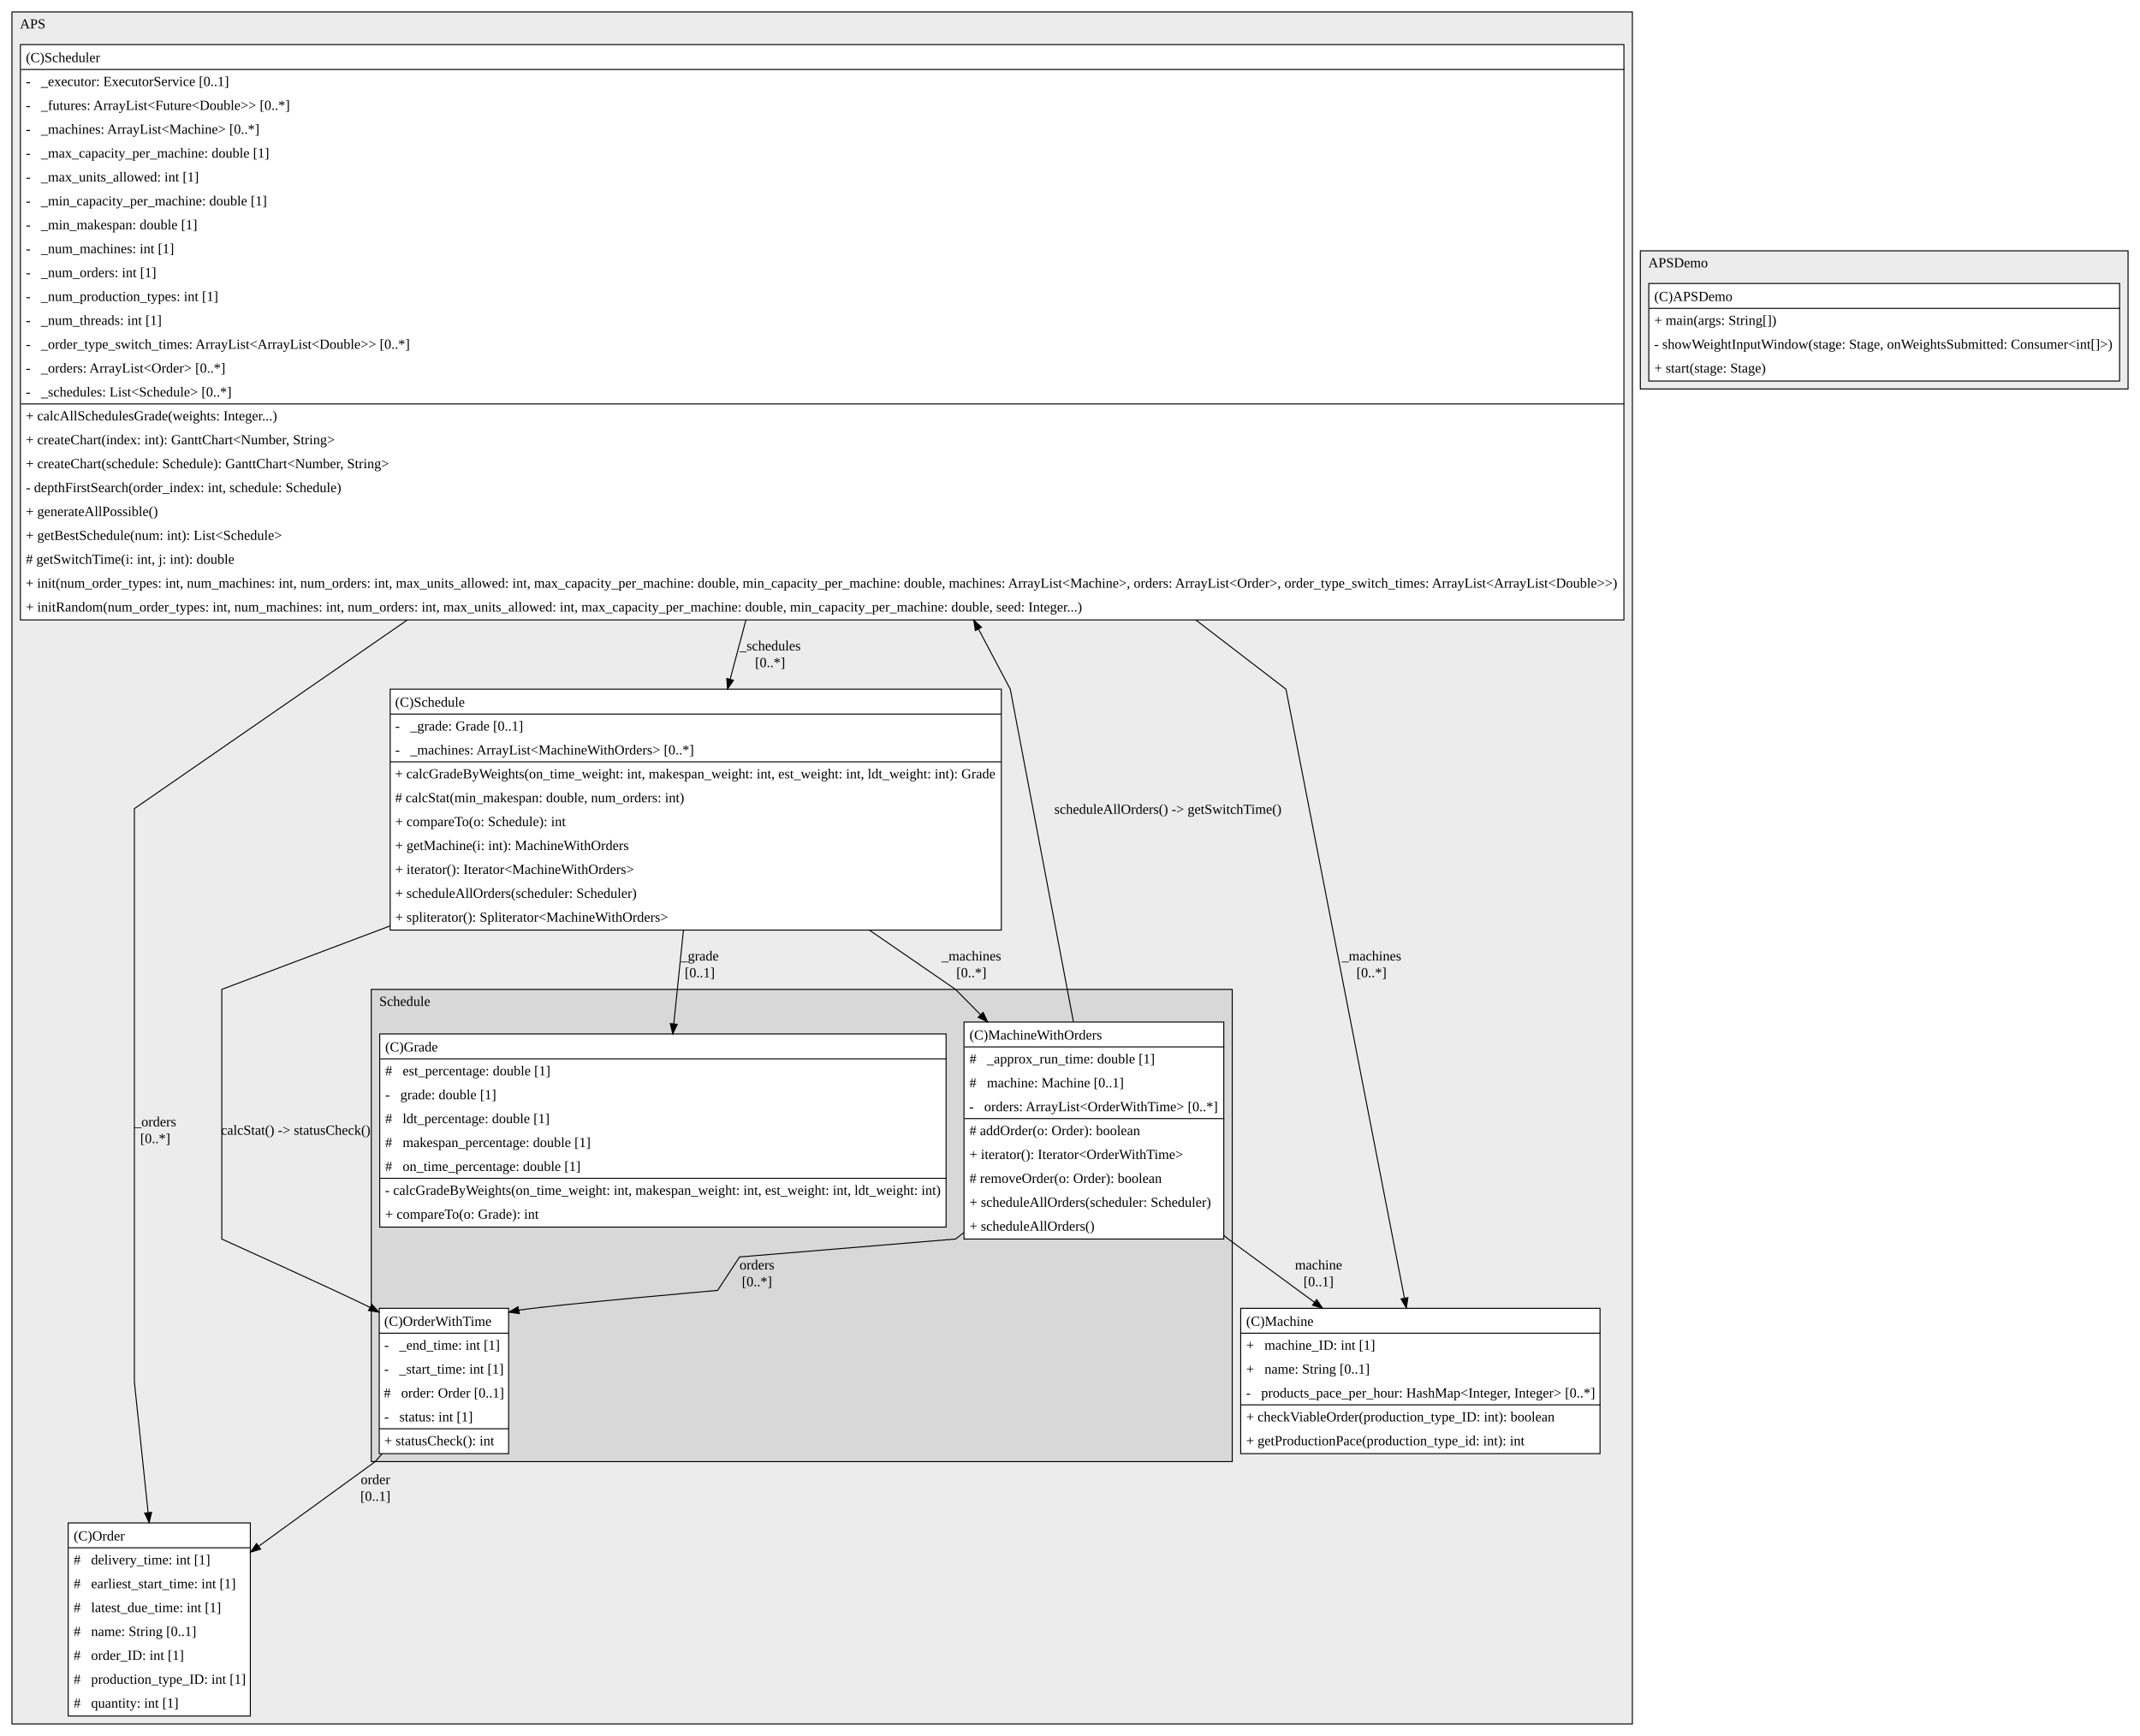
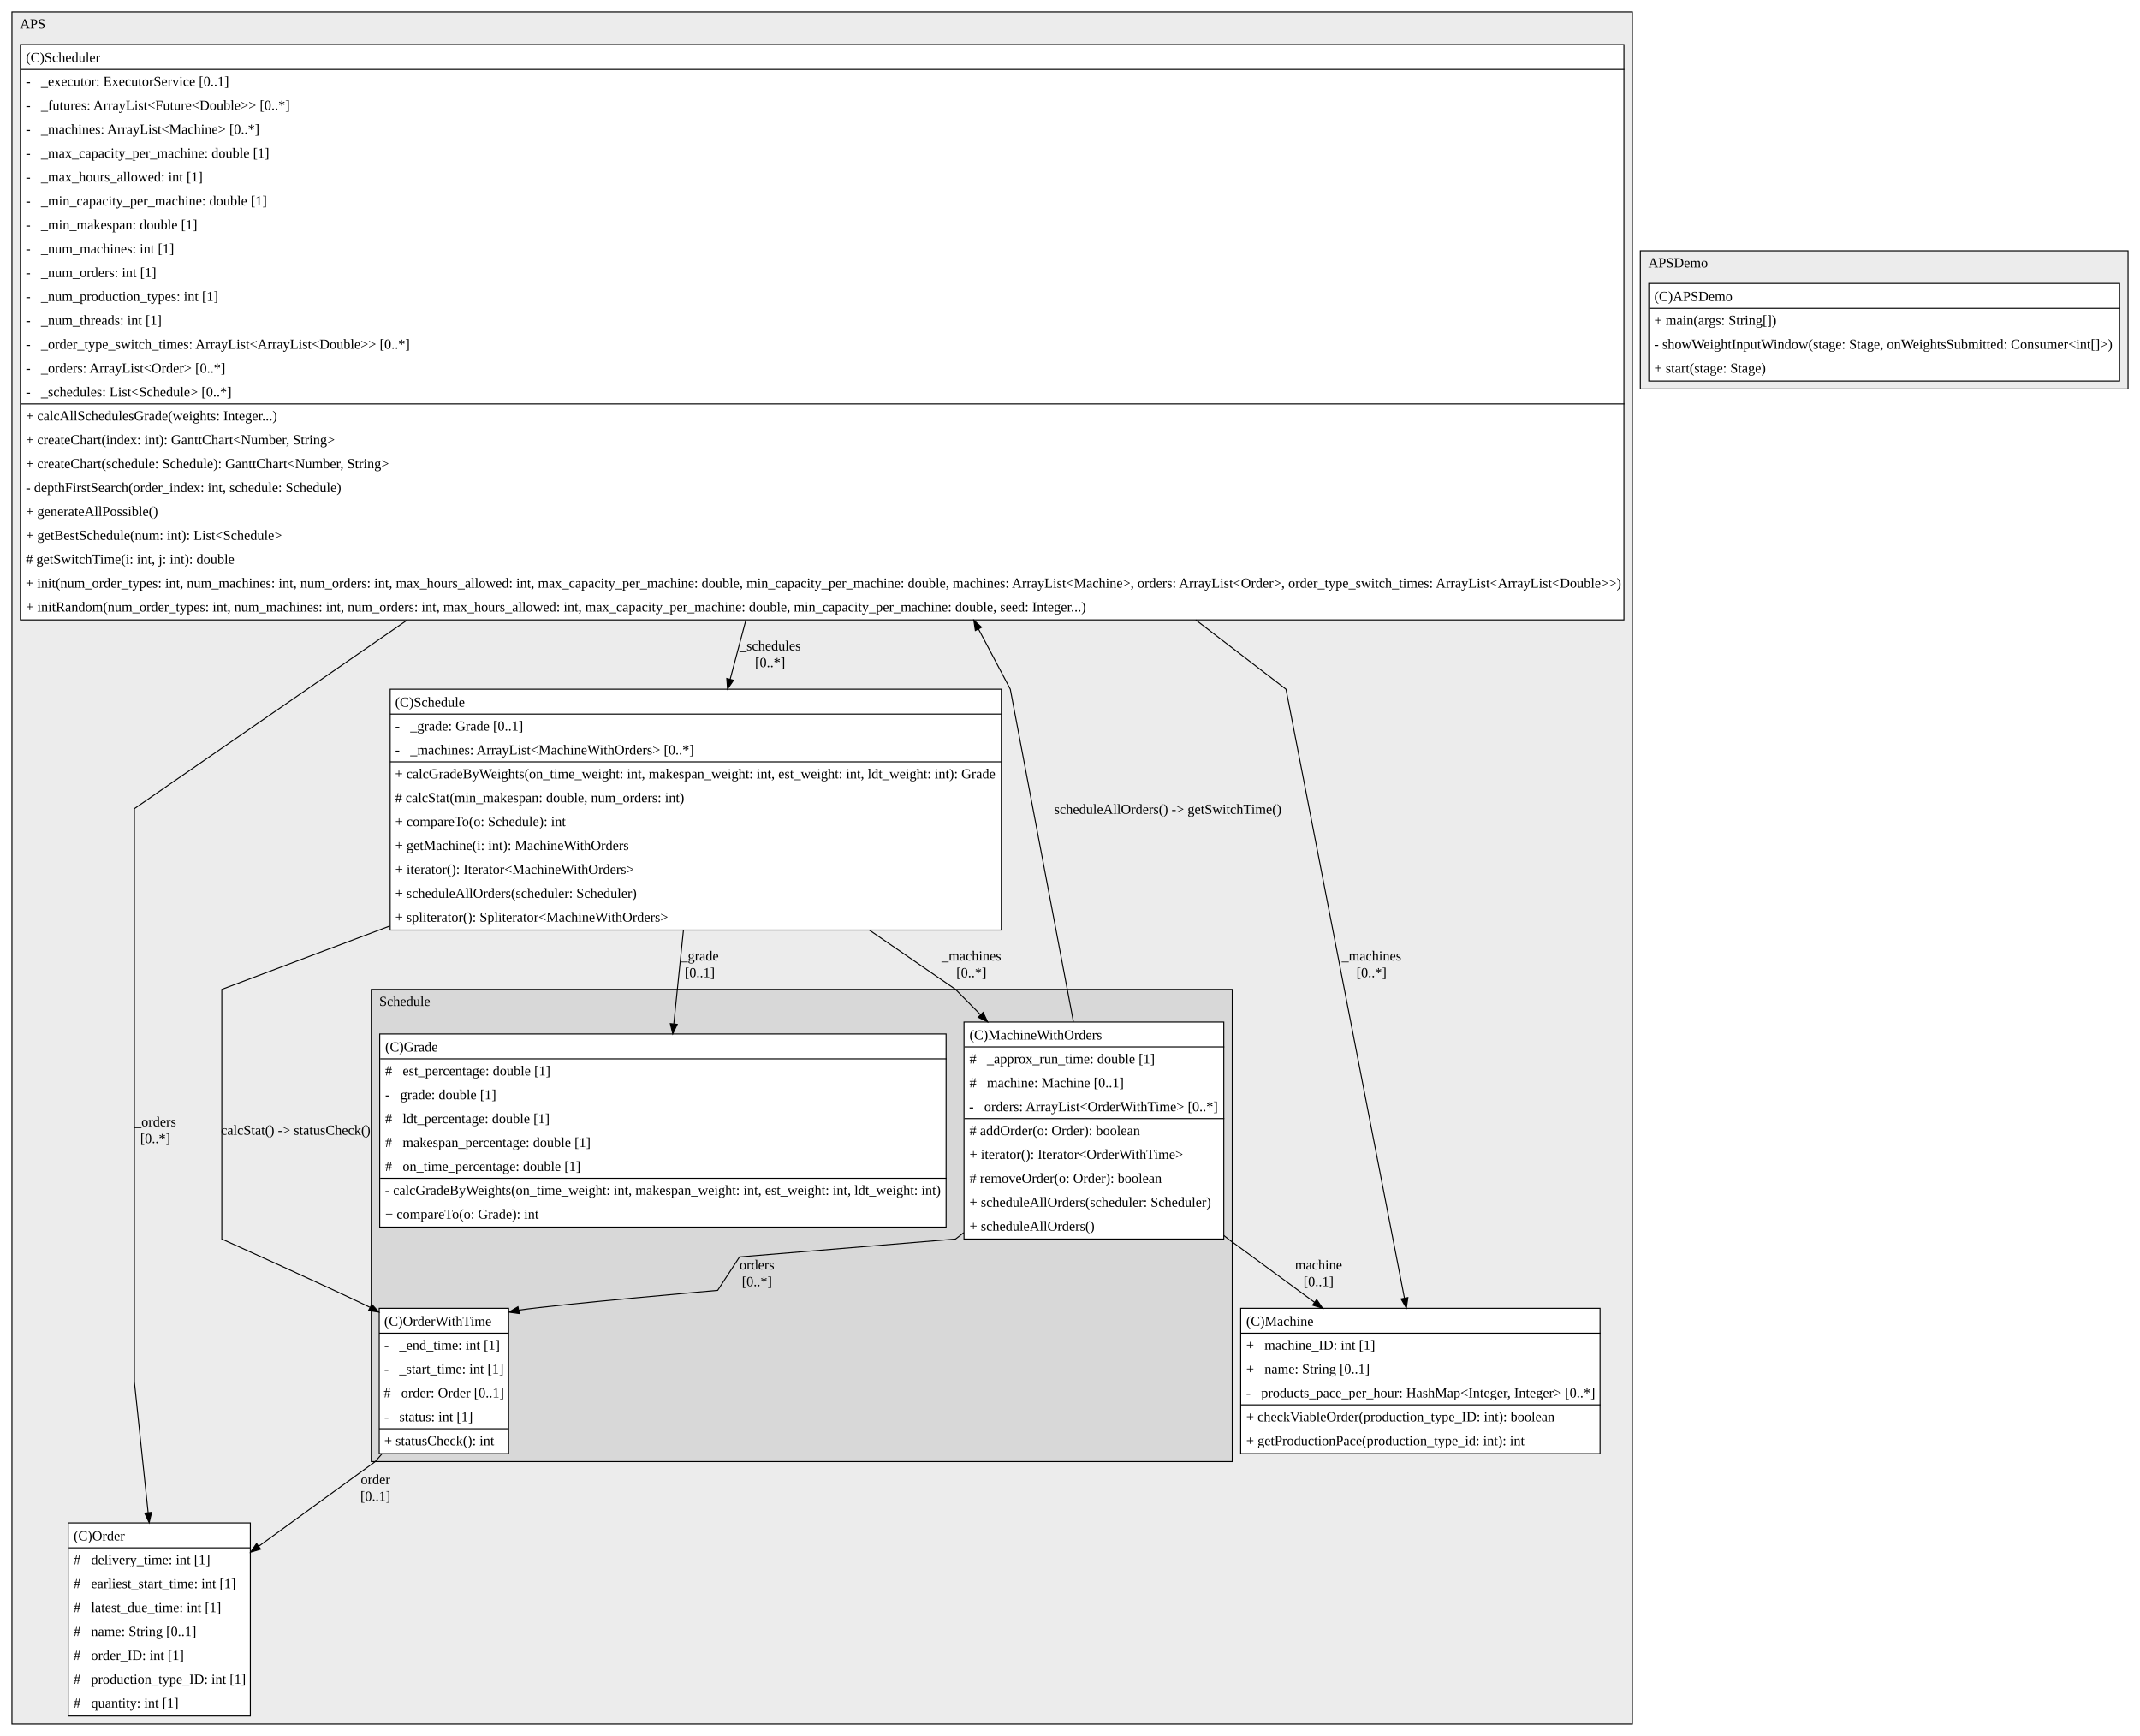
<svg xmlns="http://www.w3.org/2000/svg" width="2150pt" height="1744pt" viewBox="0.00 0.00 2150.00 1744.00">
  <g id="graph0" class="graph" transform="scale(1 1) rotate(0) translate(4 1740)">
    <polygon fill="white" stroke="transparent" points="-4,4 -4,-1740 2146,-1740 2146,4 -4,4" />
    <g id="clust3" class="cluster">
      <polygon fill="#ececec" stroke="black" points="1644,-1349.2 1644,-1488 2134,-1488 2134,-1349.2 1644,-1349.2" />
      <text text-anchor="middle" x="1681.94" y="-1471.4" font-family="Times New Roman,serif" font-size="14.00">APSDemo</text>
    </g>
    <g id="clust1" class="cluster">
      <polygon fill="#ececec" stroke="black" points="8,-8 8,-1728 1636,-1728 1636,-8 8,-8" />
      <text text-anchor="middle" x="28.84" y="-1711.4" font-family="Times New Roman,serif" font-size="14.00">APS</text>
    </g>
    <g id="clust2" class="cluster">
      <polygon fill="#d8d8d8" stroke="black" points="369,-271.6 369,-746 1234,-746 1234,-271.6 369,-271.6" />
      <text text-anchor="middle" x="402.66" y="-729.4" font-family="Times New Roman,serif" font-size="14.00">Schedule</text>
    </g>
    <g id="node1" class="node">
      <polygon fill="#ffffff" stroke="transparent" points="1603.5,-425.6 1242.5,-425.6 1242.5,-279.6 1603.5,-279.6 1603.5,-425.6" />
      <text text-anchor="start" x="1248" y="-408" font-family="Times New Roman,serif" font-size="14.00">(C)Machine</text>
      <text text-anchor="start" x="1248" y="-384" font-family="Times New Roman,serif" font-size="14.00">+   machine_ID: int [1]</text>
      <text text-anchor="start" x="1248" y="-360" font-family="Times New Roman,serif" font-size="14.00">+   name: String [0..1]</text>
      <text text-anchor="start" x="1247.87" y="-336" font-family="Times New Roman,serif" font-size="14.00">-   products_pace_per_hour: HashMap&lt;Integer, Integer&gt; [0..*]</text>
      <text text-anchor="start" x="1248" y="-312" font-family="Times New Roman,serif" font-size="14.00">+ checkViableOrder(production_type_ID: int): boolean</text>
      <text text-anchor="start" x="1248" y="-288" font-family="Times New Roman,serif" font-size="14.00">+ getProductionPace(production_type_id: int): int</text>
      <polygon fill="black" stroke="black" points="1243,-400.6 1243,-400.6 1604,-400.6 1604,-400.6 1243,-400.6" />
      <polygon fill="black" stroke="black" points="1243,-328.6 1243,-328.6 1604,-328.6 1604,-328.6 1243,-328.6" />
      <polygon fill="none" stroke="black" points="1242.5,-279.6 1242.5,-425.6 1603.5,-425.6 1603.5,-279.6 1242.5,-279.6" />
    </g>
    <g id="node2" class="node">
      <polygon fill="#ffffff" stroke="transparent" points="247.5,-210 64.5,-210 64.5,-16 247.5,-16 247.5,-210" />
      <text text-anchor="start" x="70" y="-192.4" font-family="Times New Roman,serif" font-size="14.00">(C)Order</text>
      <text text-anchor="start" x="70" y="-168.4" font-family="Times New Roman,serif" font-size="14.00">#   delivery_time: int [1]</text>
      <text text-anchor="start" x="70" y="-144.4" font-family="Times New Roman,serif" font-size="14.00">#   earliest_start_time: int [1]</text>
      <text text-anchor="start" x="70" y="-120.4" font-family="Times New Roman,serif" font-size="14.00">#   latest_due_time: int [1]</text>
      <text text-anchor="start" x="70" y="-96.4" font-family="Times New Roman,serif" font-size="14.00">#   name: String [0..1]</text>
      <text text-anchor="start" x="70" y="-72.4" font-family="Times New Roman,serif" font-size="14.00">#   order_ID: int [1]</text>
      <text text-anchor="start" x="69.99" y="-48.4" font-family="Times New Roman,serif" font-size="14.00">#   production_type_ID: int [1]</text>
      <text text-anchor="start" x="70" y="-24.4" font-family="Times New Roman,serif" font-size="14.00">#   quantity: int [1]</text>
      <polygon fill="black" stroke="black" points="65,-185 65,-185 248,-185 248,-185 65,-185" />
      <polygon fill="none" stroke="black" points="64.5,-16 64.5,-210 247.5,-210 247.5,-16 64.5,-16" />
    </g>
    <g id="node3" class="node">
      <polygon fill="#ffffff" stroke="transparent" points="1002,-1047.6 388,-1047.6 388,-805.6 1002,-805.6 1002,-1047.6" />
      <text text-anchor="start" x="393" y="-1030" font-family="Times New Roman,serif" font-size="14.00">(C)Schedule</text>
      <text text-anchor="start" x="393" y="-1006" font-family="Times New Roman,serif" font-size="14.00">-   _grade: Grade [0..1]</text>
      <text text-anchor="start" x="393" y="-982" font-family="Times New Roman,serif" font-size="14.00">-   _machines: ArrayList&lt;MachineWithOrders&gt; [0..*]</text>
      <text text-anchor="start" x="392.84" y="-958" font-family="Times New Roman,serif" font-size="14.00">+ calcGradeByWeights(on_time_weight: int, makespan_weight: int, est_weight: int, ldt_weight: int): Grade</text>
      <text text-anchor="start" x="393" y="-934" font-family="Times New Roman,serif" font-size="14.00"># calcStat(min_makespan: double, num_orders: int)</text>
      <text text-anchor="start" x="393" y="-910" font-family="Times New Roman,serif" font-size="14.00">+ compareTo(o: Schedule): int</text>
      <text text-anchor="start" x="393" y="-886" font-family="Times New Roman,serif" font-size="14.00">+ getMachine(i: int): MachineWithOrders</text>
      <text text-anchor="start" x="393" y="-862" font-family="Times New Roman,serif" font-size="14.00">+ iterator(): Iterator&lt;MachineWithOrders&gt;</text>
      <text text-anchor="start" x="393" y="-838" font-family="Times New Roman,serif" font-size="14.00">+ scheduleAllOrders(scheduler: Scheduler)</text>
      <text text-anchor="start" x="393" y="-814" font-family="Times New Roman,serif" font-size="14.00">+ spliterator(): Spliterator&lt;MachineWithOrders&gt;</text>
      <polygon fill="black" stroke="black" points="388,-1022.6 388,-1022.6 1002,-1022.6 1002,-1022.6 388,-1022.6" />
      <polygon fill="black" stroke="black" points="388,-974.6 388,-974.6 1002,-974.6 1002,-974.6 388,-974.6" />
      <polygon fill="none" stroke="black" points="388,-805.6 388,-1047.6 1002,-1047.6 1002,-805.6 388,-805.6" />
    </g>
    <g id="node5" class="node">
      <polygon fill="#ffffff" stroke="transparent" points="946.5,-701.2 377.5,-701.2 377.5,-507.2 946.5,-507.2 946.5,-701.2" />
      <text text-anchor="start" x="383" y="-683.6" font-family="Times New Roman,serif" font-size="14.00">(C)Grade</text>
      <text text-anchor="start" x="383" y="-659.6" font-family="Times New Roman,serif" font-size="14.00">#   est_percentage: double [1]</text>
      <text text-anchor="start" x="383" y="-635.6" font-family="Times New Roman,serif" font-size="14.00">-   grade: double [1]</text>
      <text text-anchor="start" x="383" y="-611.6" font-family="Times New Roman,serif" font-size="14.00">#   ldt_percentage: double [1]</text>
      <text text-anchor="start" x="383" y="-587.6" font-family="Times New Roman,serif" font-size="14.00">#   makespan_percentage: double [1]</text>
      <text text-anchor="start" x="383" y="-563.6" font-family="Times New Roman,serif" font-size="14.00">#   on_time_percentage: double [1]</text>
      <text text-anchor="start" x="382.75" y="-539.6" font-family="Times New Roman,serif" font-size="14.00">- calcGradeByWeights(on_time_weight: int, makespan_weight: int, est_weight: int, ldt_weight: int)</text>
      <text text-anchor="start" x="383" y="-515.6" font-family="Times New Roman,serif" font-size="14.00">+ compareTo(o: Grade): int</text>
      <polygon fill="black" stroke="black" points="378,-676.2 378,-676.2 947,-676.2 947,-676.2 378,-676.2" />
      <polygon fill="black" stroke="black" points="378,-556.2 378,-556.2 947,-556.2 947,-556.2 378,-556.2" />
      <polygon fill="none" stroke="black" points="377.5,-507.2 377.5,-701.2 946.5,-701.2 946.5,-507.2 377.5,-507.2" />
    </g>
    <g id="edge5" class="edge">
      <path fill="none" stroke="black" d="M682.62,-805.38C679.44,-774.51 676.04,-741.53 672.94,-711.42" />
      <polygon fill="black" stroke="black" points="676.41,-710.92 671.9,-701.33 669.44,-711.64 676.41,-710.92" />
      <text text-anchor="middle" x="699.04" y="-775" font-family="Times New Roman,serif" font-size="14.00">_grade</text>
      <text text-anchor="middle" x="699.04" y="-758.2" font-family="Times New Roman,serif" font-size="14.00">[0..1]</text>
    </g>
    <g id="node6" class="node">
      <polygon fill="#ffffff" stroke="transparent" points="1225.5,-713.2 964.5,-713.2 964.5,-495.2 1225.5,-495.2 1225.5,-713.2" />
      <text text-anchor="start" x="970" y="-695.6" font-family="Times New Roman,serif" font-size="14.00">(C)MachineWithOrders</text>
      <text text-anchor="start" x="970" y="-671.6" font-family="Times New Roman,serif" font-size="14.00">#   _approx_run_time: double [1]</text>
      <text text-anchor="start" x="970" y="-647.6" font-family="Times New Roman,serif" font-size="14.00">#   machine: Machine [0..1]</text>
      <text text-anchor="start" x="969.63" y="-623.6" font-family="Times New Roman,serif" font-size="14.00">-   orders: ArrayList&lt;OrderWithTime&gt; [0..*]</text>
      <text text-anchor="start" x="970" y="-599.6" font-family="Times New Roman,serif" font-size="14.00"># addOrder(o: Order): boolean</text>
      <text text-anchor="start" x="970" y="-575.6" font-family="Times New Roman,serif" font-size="14.00">+ iterator(): Iterator&lt;OrderWithTime&gt;</text>
      <text text-anchor="start" x="970" y="-551.6" font-family="Times New Roman,serif" font-size="14.00"># removeOrder(o: Order): boolean</text>
      <text text-anchor="start" x="970" y="-527.6" font-family="Times New Roman,serif" font-size="14.00">+ scheduleAllOrders(scheduler: Scheduler)</text>
      <text text-anchor="start" x="970" y="-503.6" font-family="Times New Roman,serif" font-size="14.00">+ scheduleAllOrders()</text>
      <polygon fill="black" stroke="black" points="965,-688.2 965,-688.2 1226,-688.2 1226,-688.2 965,-688.2" />
      <polygon fill="black" stroke="black" points="965,-616.2 965,-616.2 1226,-616.2 1226,-616.2 965,-616.2" />
      <polygon fill="none" stroke="black" points="964.5,-495.2 964.5,-713.2 1225.5,-713.2 1225.5,-495.2 964.5,-495.2" />
    </g>
    <g id="edge6" class="edge">
      <path fill="none" stroke="black" d="M869.45,-805.55C917.16,-772.72 956,-746 956,-746 956,-746 966.21,-735.66 981.09,-720.58" />
      <polygon fill="black" stroke="black" points="983.7,-722.92 988.24,-713.34 978.72,-718 983.7,-722.92" />
      <text text-anchor="middle" x="971.93" y="-775" font-family="Times New Roman,serif" font-size="14.00">_machines</text>
      <text text-anchor="middle" x="971.93" y="-758.2" font-family="Times New Roman,serif" font-size="14.00">[0..*]</text>
    </g>
    <g id="node7" class="node">
      <polygon fill="#ffffff" stroke="transparent" points="507,-425.6 377,-425.6 377,-279.6 507,-279.6 507,-425.6" />
      <text text-anchor="start" x="382" y="-408" font-family="Times New Roman,serif" font-size="14.00">(C)OrderWithTime</text>
      <text text-anchor="start" x="382" y="-384" font-family="Times New Roman,serif" font-size="14.00">-   _end_time: int [1]</text>
      <text text-anchor="start" x="381.93" y="-360" font-family="Times New Roman,serif" font-size="14.00">-   _start_time: int [1]</text>
      <text text-anchor="start" x="381.56" y="-336" font-family="Times New Roman,serif" font-size="14.00">#   order: Order [0..1]</text>
      <text text-anchor="start" x="382" y="-312" font-family="Times New Roman,serif" font-size="14.00">-   status: int [1]</text>
      <text text-anchor="start" x="382" y="-288" font-family="Times New Roman,serif" font-size="14.00">+ statusCheck(): int</text>
      <polygon fill="black" stroke="black" points="377,-400.6 377,-400.6 507,-400.6 507,-400.6 377,-400.6" />
      <polygon fill="black" stroke="black" points="377,-304.6 377,-304.6 507,-304.6 507,-304.6 377,-304.6" />
      <polygon fill="none" stroke="black" points="377,-279.6 377,-425.6 507,-425.6 507,-279.6 377,-279.6" />
    </g>
    <g id="edge7" class="edge">
      <path fill="none" stroke="black" d="M387.72,-809.7C295.73,-775 218.84,-746 218.84,-746 218.84,-746 218.84,-495.2 218.84,-495.2 218.84,-495.2 333.73,-443.33 367.53,-426.66" />
      <polygon fill="black" stroke="black" points="369.55,-429.54 376.71,-421.73 366.24,-423.37 369.55,-429.54" />
      <text text-anchor="middle" x="293.08" y="-600" font-family="Times New Roman,serif" font-size="14.00">calcStat() -&gt; statusCheck()</text>
    </g>
    <g id="node4" class="node">
      <polygon fill="#ffffff" stroke="transparent" points="1627.5,-1695.2 16.5,-1695.2 16.5,-1117.2 1627.5,-1117.2 1627.5,-1695.2" />
      <text text-anchor="start" x="22" y="-1677.6" font-family="Times New Roman,serif" font-size="14.00">(C)Scheduler</text>
      <text text-anchor="start" x="22" y="-1653.6" font-family="Times New Roman,serif" font-size="14.00">-   _executor: ExecutorService [0..1]</text>
      <text text-anchor="start" x="22" y="-1629.6" font-family="Times New Roman,serif" font-size="14.00">-   _futures: ArrayList&lt;Future&lt;Double&gt;&gt; [0..*]</text>
      <text text-anchor="start" x="22" y="-1605.6" font-family="Times New Roman,serif" font-size="14.00">-   _machines: ArrayList&lt;Machine&gt; [0..*]</text>
      <text text-anchor="start" x="22" y="-1581.6" font-family="Times New Roman,serif" font-size="14.00">-   _max_capacity_per_machine: double [1]</text>
-       <text text-anchor="start" x="22" y="-1557.6" font-family="Times New Roman,serif" font-size="14.00">-   _max_units_allowed: int [1]</text>
+       <text text-anchor="start" x="22" y="-1557.6" font-family="Times New Roman,serif" font-size="14.00">-   _max_hours_allowed: int [1]</text>
      <text text-anchor="start" x="22" y="-1533.6" font-family="Times New Roman,serif" font-size="14.00">-   _min_capacity_per_machine: double [1]</text>
      <text text-anchor="start" x="22" y="-1509.6" font-family="Times New Roman,serif" font-size="14.00">-   _min_makespan: double [1]</text>
      <text text-anchor="start" x="22" y="-1485.6" font-family="Times New Roman,serif" font-size="14.00">-   _num_machines: int [1]</text>
      <text text-anchor="start" x="22" y="-1461.6" font-family="Times New Roman,serif" font-size="14.00">-   _num_orders: int [1]</text>
      <text text-anchor="start" x="22" y="-1437.6" font-family="Times New Roman,serif" font-size="14.00">-   _num_production_types: int [1]</text>
      <text text-anchor="start" x="22" y="-1413.6" font-family="Times New Roman,serif" font-size="14.00">-   _num_threads: int [1]</text>
      <text text-anchor="start" x="22" y="-1389.6" font-family="Times New Roman,serif" font-size="14.00">-   _order_type_switch_times: ArrayList&lt;ArrayList&lt;Double&gt;&gt; [0..*]</text>
      <text text-anchor="start" x="22" y="-1365.6" font-family="Times New Roman,serif" font-size="14.00">-   _orders: ArrayList&lt;Order&gt; [0..*]</text>
      <text text-anchor="start" x="22" y="-1341.6" font-family="Times New Roman,serif" font-size="14.00">-   _schedules: List&lt;Schedule&gt; [0..*]</text>
      <text text-anchor="start" x="22" y="-1317.6" font-family="Times New Roman,serif" font-size="14.00">+ calcAllSchedulesGrade(weights: Integer...)</text>
      <text text-anchor="start" x="22" y="-1293.6" font-family="Times New Roman,serif" font-size="14.00">+ createChart(index: int): GanttChart&lt;Number, String&gt;</text>
      <text text-anchor="start" x="22" y="-1269.6" font-family="Times New Roman,serif" font-size="14.00">+ createChart(schedule: Schedule): GanttChart&lt;Number, String&gt;</text>
      <text text-anchor="start" x="22" y="-1245.6" font-family="Times New Roman,serif" font-size="14.00">- depthFirstSearch(order_index: int, schedule: Schedule)</text>
      <text text-anchor="start" x="22" y="-1221.6" font-family="Times New Roman,serif" font-size="14.00">+ generateAllPossible()</text>
      <text text-anchor="start" x="22" y="-1197.6" font-family="Times New Roman,serif" font-size="14.00">+ getBestSchedule(num: int): List&lt;Schedule&gt;</text>
      <text text-anchor="start" x="22" y="-1173.6" font-family="Times New Roman,serif" font-size="14.00"># getSwitchTime(i: int, j: int): double</text>
-       <text text-anchor="start" x="21.85" y="-1149.6" font-family="Times New Roman,serif" font-size="14.00">+ init(num_order_types: int, num_machines: int, num_orders: int, max_units_allowed: int, max_capacity_per_machine: double, min_capacity_per_machine: double, machines: ArrayList&lt;Machine&gt;, orders: ArrayList&lt;Order&gt;, order_type_switch_times: ArrayList&lt;ArrayList&lt;Double&gt;&gt;)</text>
-       <text text-anchor="start" x="22" y="-1125.6" font-family="Times New Roman,serif" font-size="14.00">+ initRandom(num_order_types: int, num_machines: int, num_orders: int, max_units_allowed: int, max_capacity_per_machine: double, min_capacity_per_machine: double, seed: Integer...)</text>
+       <text text-anchor="start" x="21.85" y="-1149.6" font-family="Times New Roman,serif" font-size="14.00">+ init(num_order_types: int, num_machines: int, num_orders: int, max_hours_allowed: int, max_capacity_per_machine: double, min_capacity_per_machine: double, machines: ArrayList&lt;Machine&gt;, orders: ArrayList&lt;Order&gt;, order_type_switch_times: ArrayList&lt;ArrayList&lt;Double&gt;&gt;)</text>
+       <text text-anchor="start" x="22" y="-1125.6" font-family="Times New Roman,serif" font-size="14.00">+ initRandom(num_order_types: int, num_machines: int, num_orders: int, max_hours_allowed: int, max_capacity_per_machine: double, min_capacity_per_machine: double, seed: Integer...)</text>
      <polygon fill="black" stroke="black" points="17,-1670.2 17,-1670.2 1628,-1670.2 1628,-1670.2 17,-1670.2" />
      <polygon fill="black" stroke="black" points="17,-1334.2 17,-1334.2 1628,-1334.2 1628,-1334.2 17,-1334.2" />
      <polygon fill="none" stroke="black" points="16.5,-1117.2 16.5,-1695.2 1627.5,-1695.2 1627.5,-1117.2 16.5,-1117.2" />
    </g>
    <g id="edge8" class="edge">
      <path fill="none" stroke="black" d="M1197.32,-1117.19C1250.75,-1076.18 1288,-1047.6 1288,-1047.6 1288,-1047.6 1371.27,-619.55 1407.01,-435.8" />
      <polygon fill="black" stroke="black" points="1410.46,-436.39 1408.93,-425.91 1403.59,-435.05 1410.46,-436.39" />
      <text text-anchor="middle" x="1373.93" y="-775" font-family="Times New Roman,serif" font-size="14.00">_machines</text>
      <text text-anchor="middle" x="1373.93" y="-758.2" font-family="Times New Roman,serif" font-size="14.00">[0..*]</text>
    </g>
    <g id="edge9" class="edge">
      <path fill="none" stroke="black" d="M405.09,-1117.05C259.16,-1016.18 131,-927.6 131,-927.6 131,-927.6 131,-927.6 131,-351.6 131,-351.6 138.15,-283.63 144.81,-220.4" />
      <polygon fill="black" stroke="black" points="148.3,-220.61 145.87,-210.3 141.34,-219.88 148.3,-220.61" />
      <text text-anchor="middle" x="151.99" y="-608.4" font-family="Times New Roman,serif" font-size="14.00">_orders</text>
      <text text-anchor="middle" x="151.99" y="-591.6" font-family="Times New Roman,serif" font-size="14.00">[0..*]</text>
    </g>
    <g id="edge10" class="edge">
      <path fill="none" stroke="black" d="M745.38,-1117.05C739.91,-1096.5 734.58,-1076.46 729.56,-1057.57" />
      <polygon fill="black" stroke="black" points="732.92,-1056.57 726.96,-1047.8 726.15,-1058.37 732.92,-1056.57" />
      <text text-anchor="middle" x="769.71" y="-1086.6" font-family="Times New Roman,serif" font-size="14.00">_schedules</text>
      <text text-anchor="middle" x="769.71" y="-1069.8" font-family="Times New Roman,serif" font-size="14.00">[0..*]</text>
    </g>
    <g id="edge1" class="edge">
      <path fill="none" stroke="black" d="M1225.51,-498.79C1228.39,-496.49 1230,-495.2 1230,-495.2 1230,-495.2 1271.94,-464.43 1316.72,-431.58" />
      <polygon fill="black" stroke="black" points="1318.81,-434.38 1324.8,-425.64 1314.67,-428.74 1318.81,-434.38" />
      <text text-anchor="middle" x="1320.71" y="-464.6" font-family="Times New Roman,serif" font-size="14.00">machine</text>
      <text text-anchor="middle" x="1320.71" y="-447.8" font-family="Times New Roman,serif" font-size="14.00">[0..1]</text>
    </g>
    <g id="edge3" class="edge">
      <path fill="none" stroke="black" d="M1074.45,-713.42C1049.58,-844.4 1011,-1047.6 1011,-1047.6 1011,-1047.6 998.1,-1072.01 979.03,-1108.08" />
      <polygon fill="black" stroke="black" points="975.91,-1106.5 974.33,-1116.97 982.1,-1109.77 975.91,-1106.5" />
      <text text-anchor="middle" x="1169.35" y="-922.4" font-family="Times New Roman,serif" font-size="14.00">scheduleAllOrders() -&gt; getSwitchTime()</text>
    </g>
    <g id="edge2" class="edge">
      <path fill="none" stroke="black" d="M964.28,-501.63C959.06,-497.58 956,-495.2 956,-495.2 956,-495.2 739,-477.2 739,-477.2 739,-477.2 717,-443.6 717,-443.6 717,-443.6 558.58,-429.76 517.09,-423.74" />
      <polygon fill="black" stroke="black" points="517.79,-420.31 507.29,-421.73 516.38,-427.17 517.79,-420.31" />
      <text text-anchor="middle" x="756.49" y="-464.6" font-family="Times New Roman,serif" font-size="14.00">orders</text>
      <text text-anchor="middle" x="756.49" y="-447.8" font-family="Times New Roman,serif" font-size="14.00">[0..*]</text>
    </g>
    <g id="edge4" class="edge">
      <path fill="none" stroke="black" d="M379.87,-279.56C375.63,-274.65 373,-271.6 373,-271.6 373,-271.6 312.99,-228.01 256.08,-186.68" />
      <polygon fill="black" stroke="black" points="257.86,-183.65 247.71,-180.61 253.75,-189.32 257.86,-183.65" />
      <text text-anchor="middle" x="373.16" y="-249" font-family="Times New Roman,serif" font-size="14.00">order</text>
      <text text-anchor="middle" x="373.16" y="-232.2" font-family="Times New Roman,serif" font-size="14.00">[0..1]</text>
    </g>
    <g id="node8" class="node">
      <polygon fill="#ffffff" stroke="transparent" points="2125.5,-1455.2 1652.5,-1455.2 1652.5,-1357.2 2125.5,-1357.2 2125.5,-1455.2" />
      <text text-anchor="start" x="1658" y="-1437.6" font-family="Times New Roman,serif" font-size="14.00">(C)APSDemo</text>
      <text text-anchor="start" x="1658" y="-1413.6" font-family="Times New Roman,serif" font-size="14.00">+ main(args: String[])</text>
      <text text-anchor="start" x="1657.85" y="-1389.6" font-family="Times New Roman,serif" font-size="14.00">- showWeightInputWindow(stage: Stage, onWeightsSubmitted: Consumer&lt;int[]&gt;)</text>
      <text text-anchor="start" x="1658" y="-1365.6" font-family="Times New Roman,serif" font-size="14.00">+ start(stage: Stage)</text>
      <polygon fill="black" stroke="black" points="1653,-1430.2 1653,-1430.2 2126,-1430.2 2126,-1430.2 1653,-1430.2" />
      <polygon fill="none" stroke="black" points="1652.5,-1357.2 1652.5,-1455.2 2125.5,-1455.2 2125.5,-1357.2 1652.5,-1357.2" />
    </g>
  </g>
</svg>
